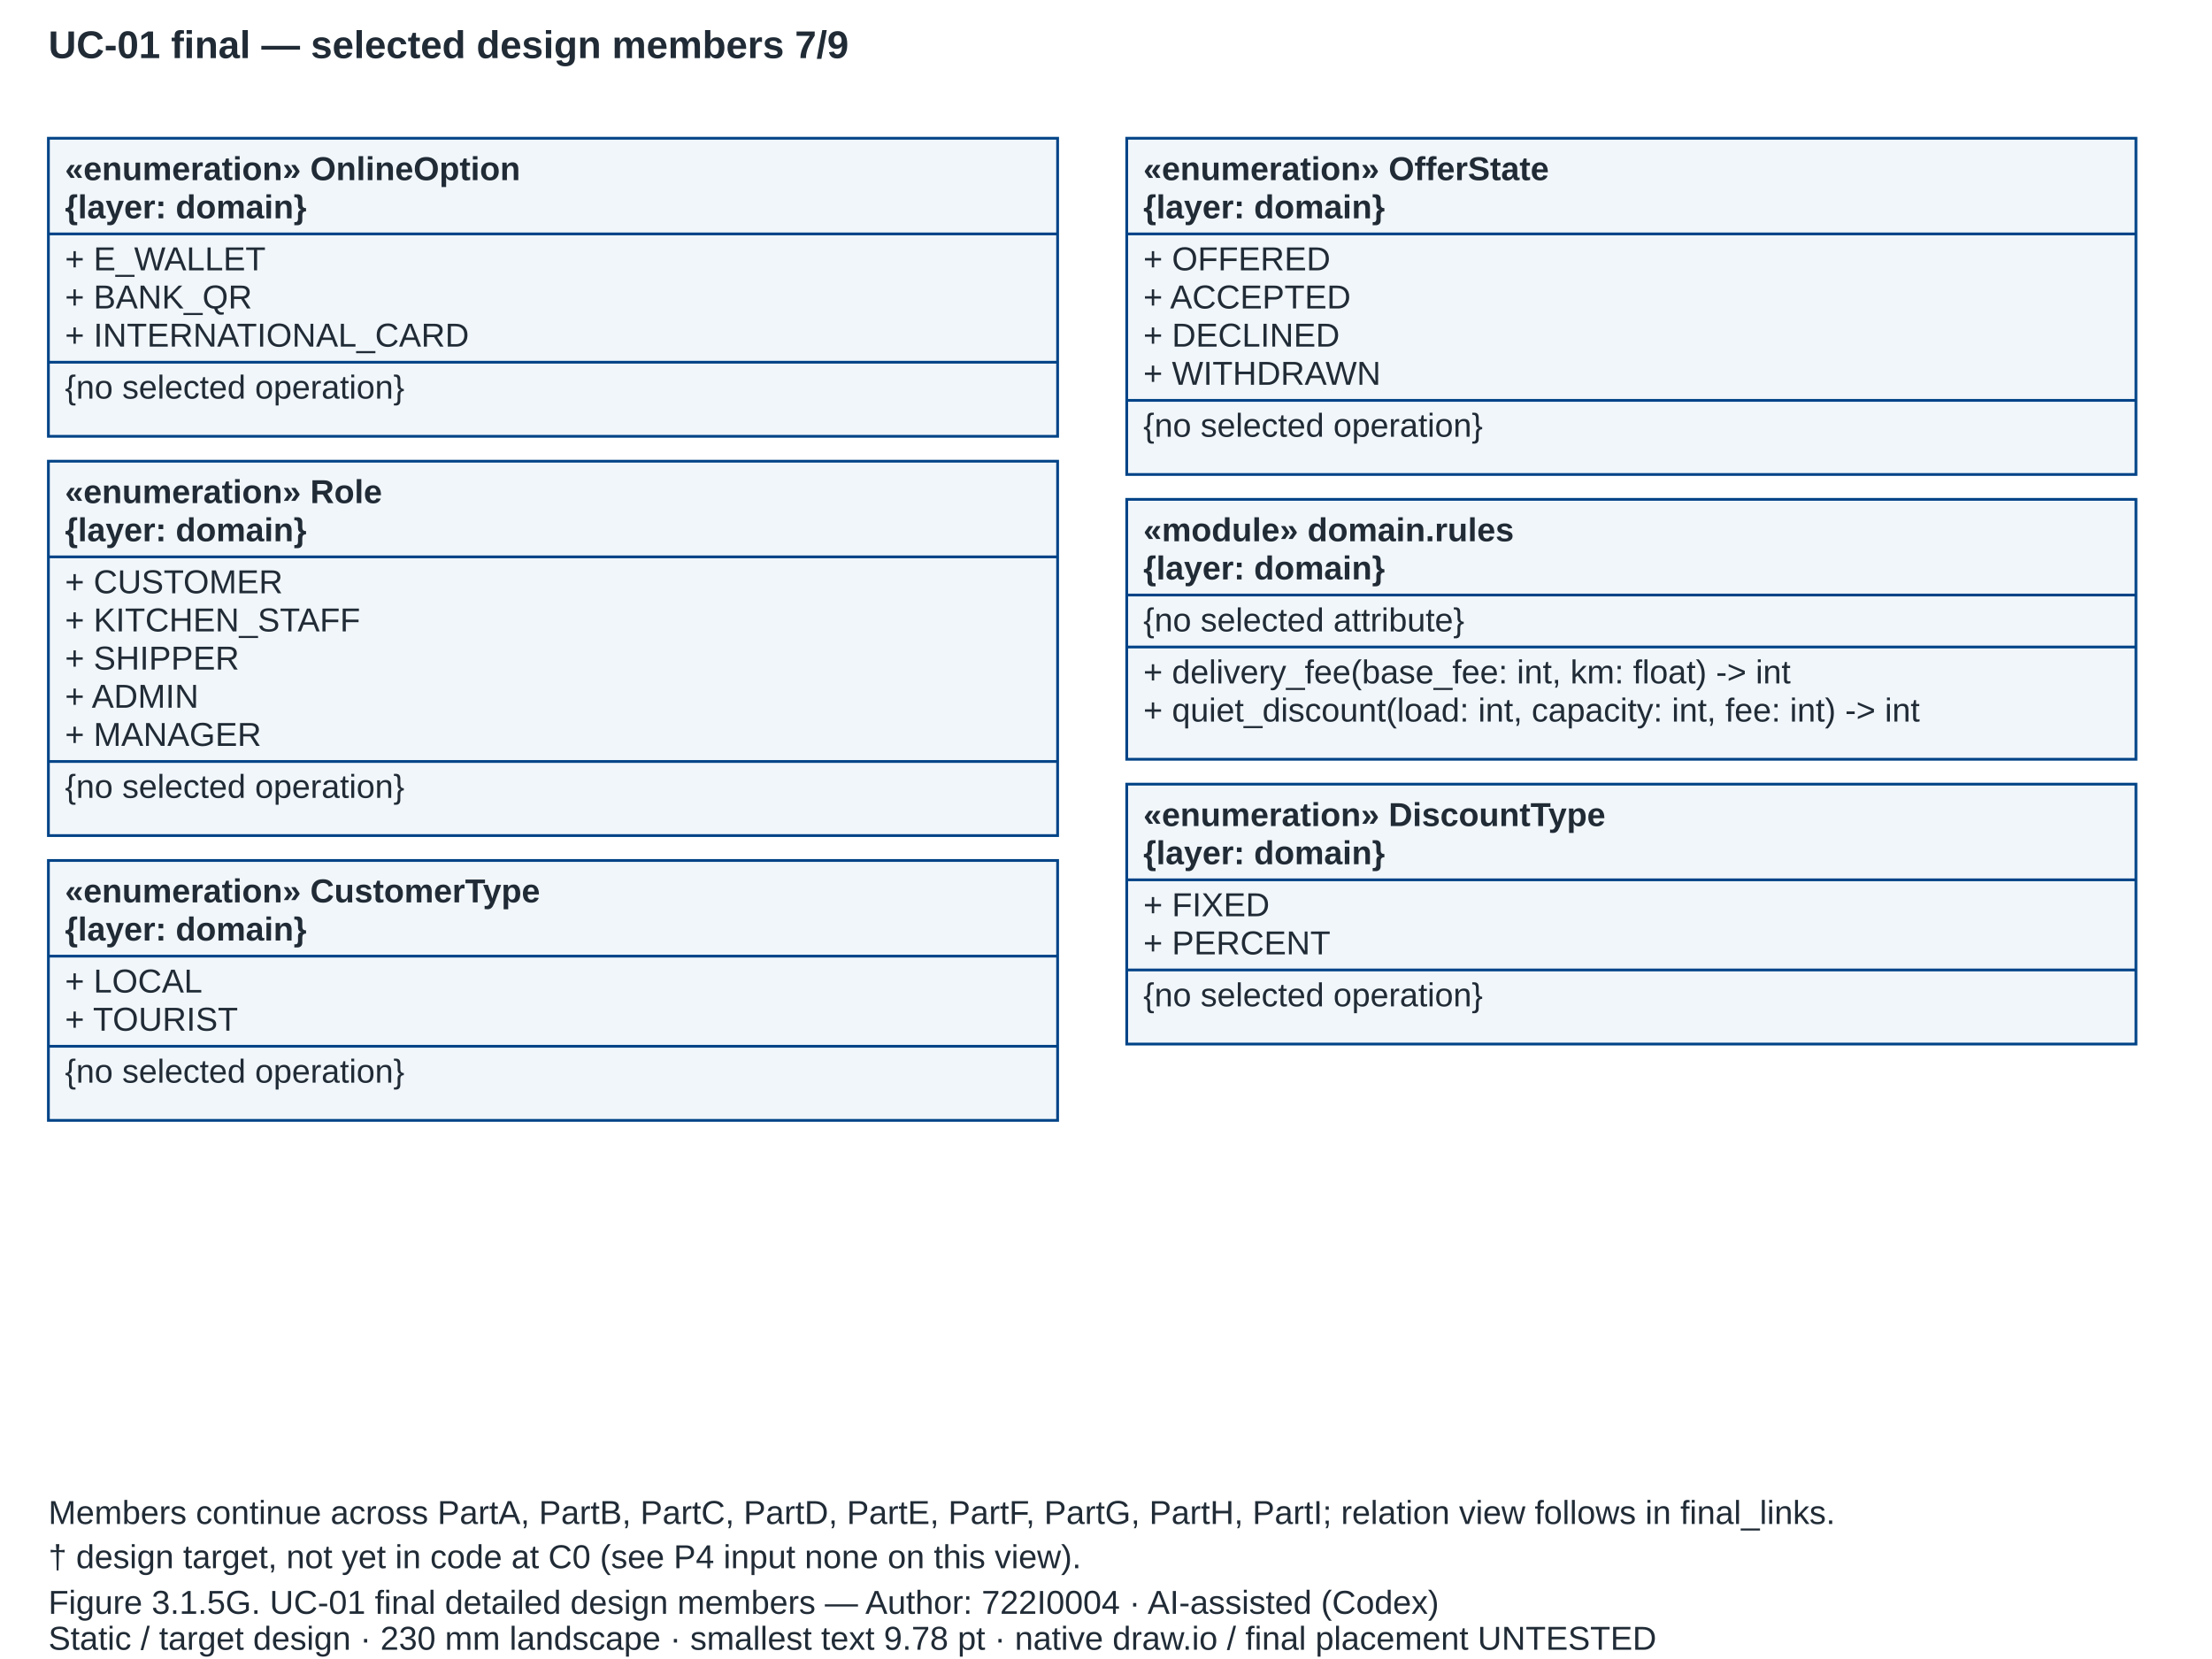
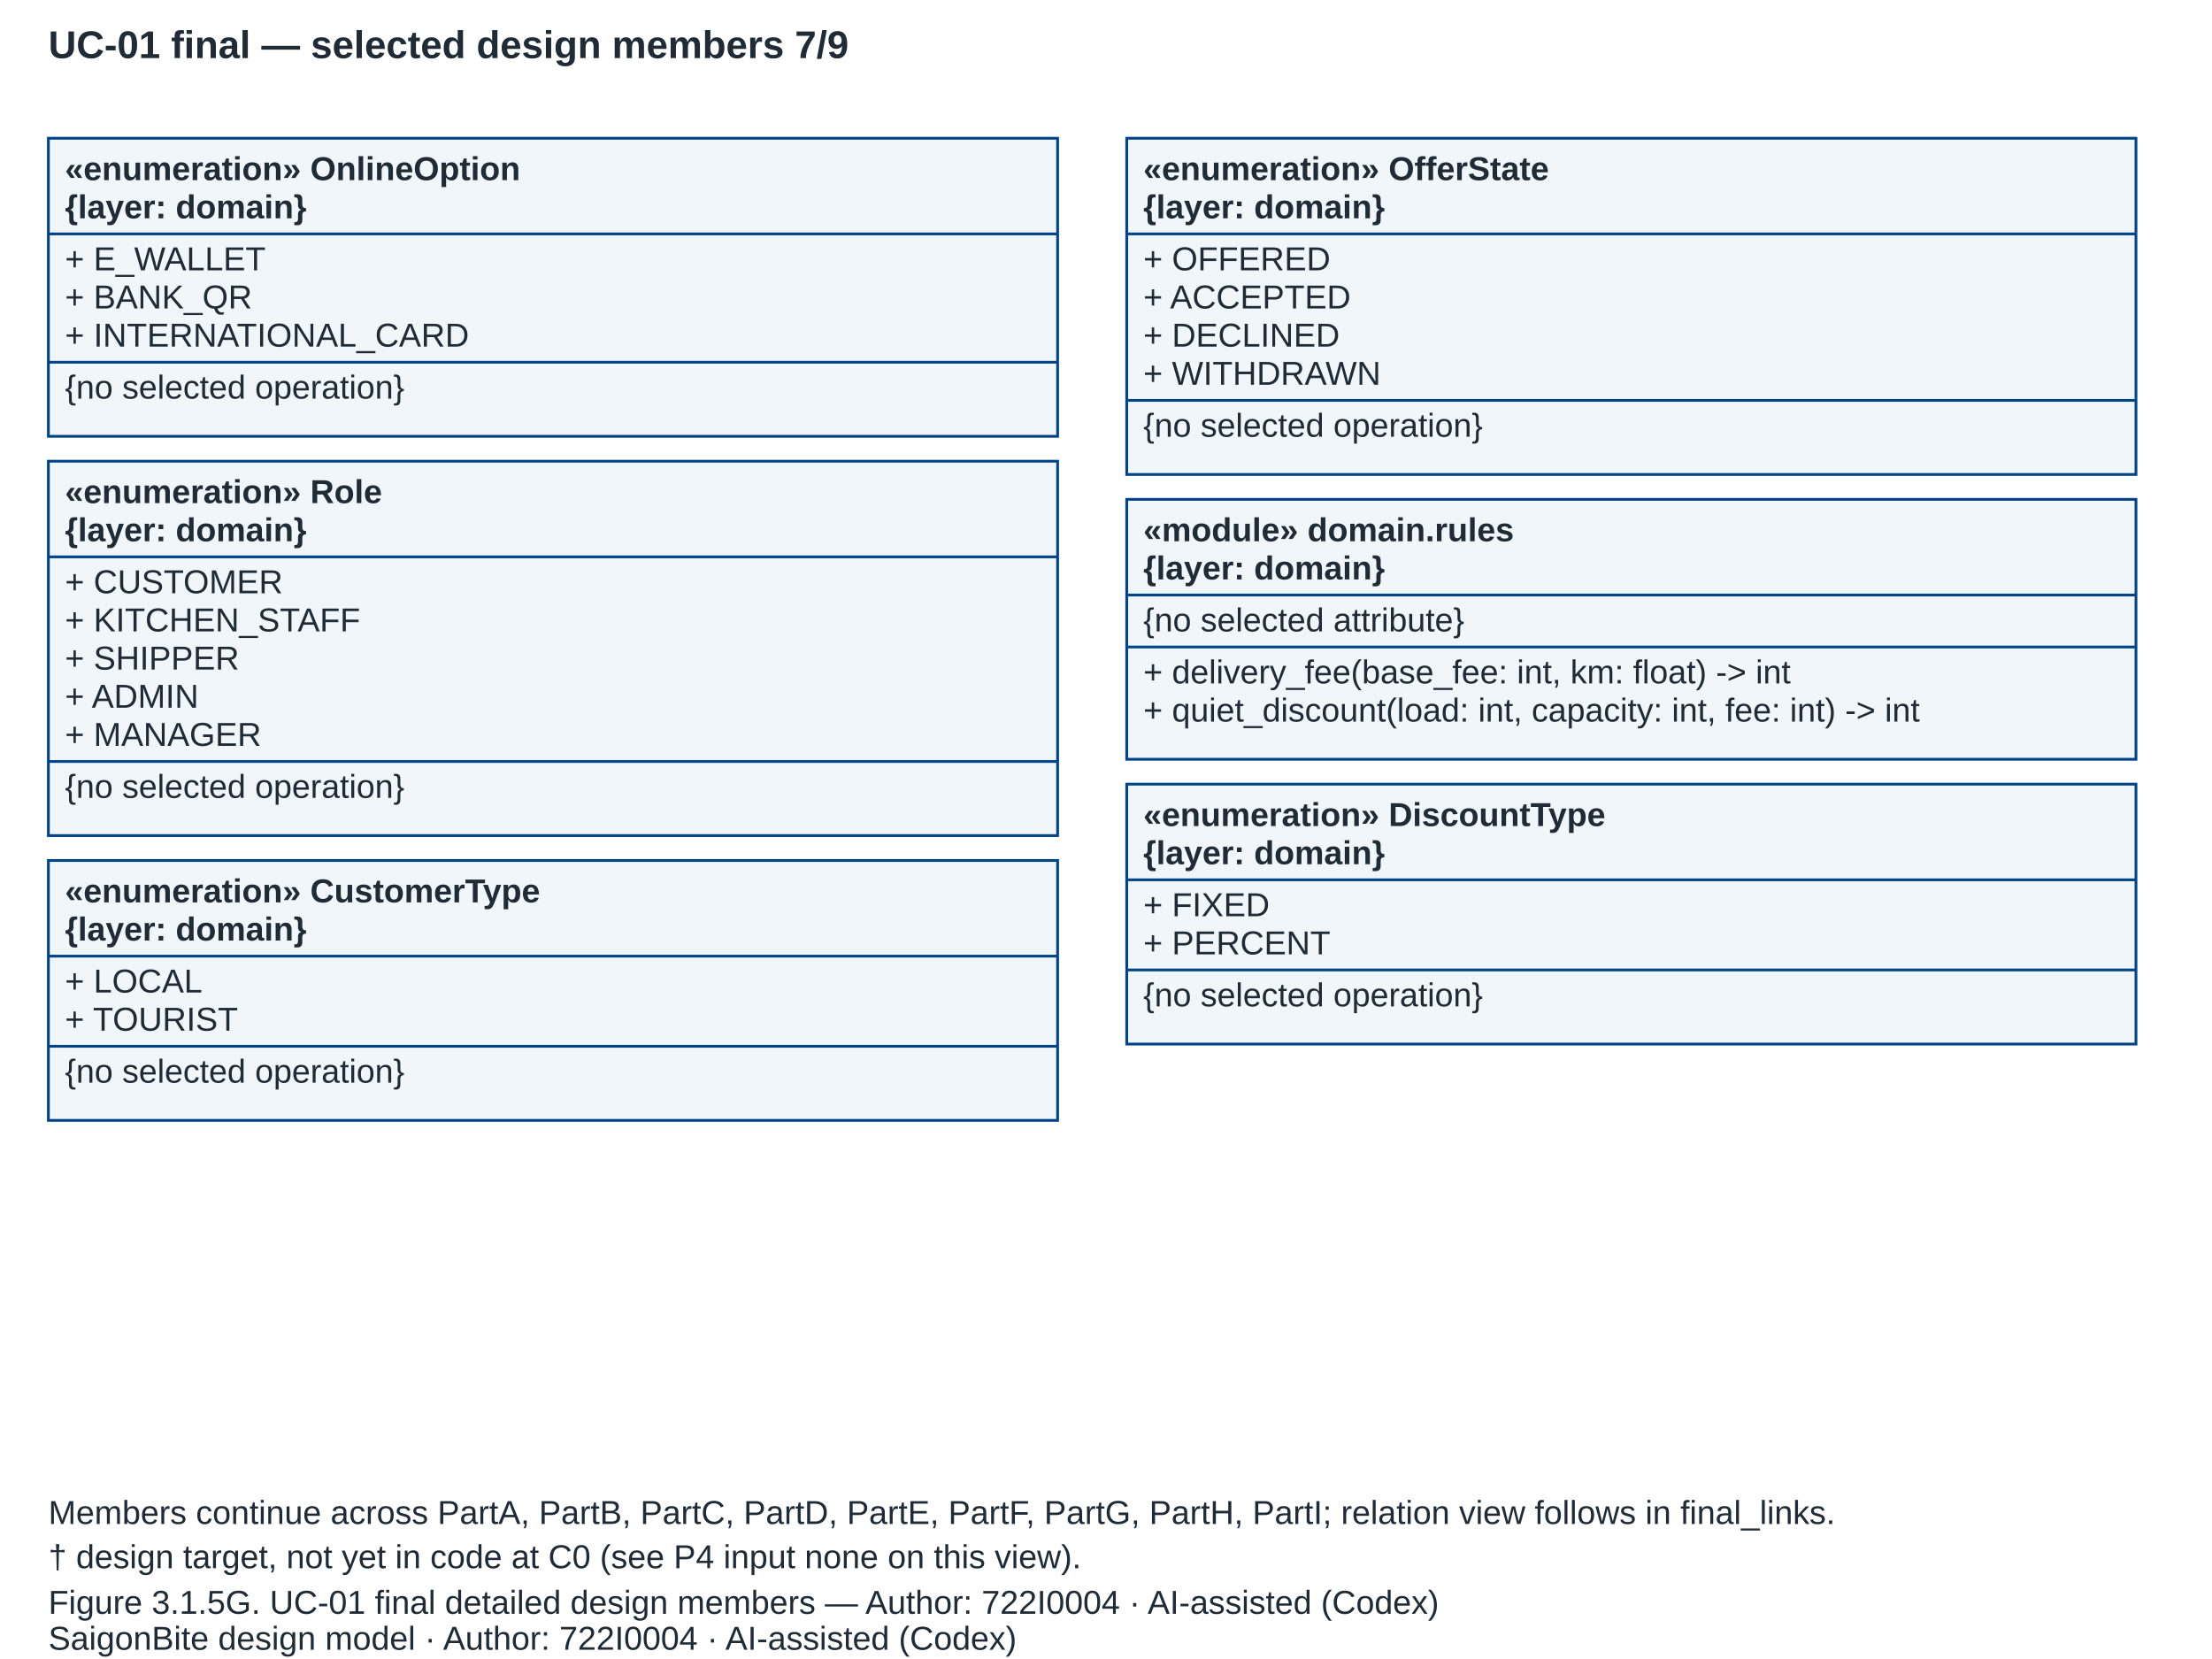
<svg xmlns="http://www.w3.org/2000/svg" width="1600" height="1200" viewBox="0 0 1600 1200">
  <rect width="100%" height="100%" fill="white" />
  <text x="35" y="42.04" font-family="Arial" font-size="28" font-weight="bold" fill="#202B36">UC-01 final — selected design members 7/9</text>
  <rect x="35" y="100" width="730" height="215.6" fill="#F1F6FA" stroke="#004387" stroke-width="2" />
  <text x="47" y="130.32" font-family="Arial" font-size="24" font-weight="bold" fill="#202B36">«enumeration» OnlineOption</text>
  <text x="47" y="157.92" font-family="Arial" font-size="24" font-weight="bold" fill="#202B36">{layer: domain}</text>
  <polyline points="35,169.2 765,169.2" fill="none" stroke="#004387" stroke-width="2" />
  <text x="47" y="195.52" font-family="Arial" font-size="24" font-weight="normal" fill="#202B36">+ E_WALLET</text>
  <text x="47" y="223.12" font-family="Arial" font-size="24" font-weight="normal" fill="#202B36">+ BANK_QR</text>
  <text x="47" y="250.72" font-family="Arial" font-size="24" font-weight="normal" fill="#202B36">+ INTERNATIONAL_CARD</text>
  <polyline points="35,262.0 765,262.0" fill="none" stroke="#004387" stroke-width="2" />
  <text x="47" y="288.32" font-family="Arial" font-size="24" font-weight="normal" fill="#202B36">{no selected operation}</text>
  <rect x="815" y="100" width="730" height="243.2" fill="#F1F6FA" stroke="#004387" stroke-width="2" />
  <text x="827" y="130.32" font-family="Arial" font-size="24" font-weight="bold" fill="#202B36">«enumeration» OfferState</text>
  <text x="827" y="157.92" font-family="Arial" font-size="24" font-weight="bold" fill="#202B36">{layer: domain}</text>
  <polyline points="815,169.2 1545,169.2" fill="none" stroke="#004387" stroke-width="2" />
  <text x="827" y="195.52" font-family="Arial" font-size="24" font-weight="normal" fill="#202B36">+ OFFERED</text>
  <text x="827" y="223.12" font-family="Arial" font-size="24" font-weight="normal" fill="#202B36">+ ACCEPTED</text>
  <text x="827" y="250.72" font-family="Arial" font-size="24" font-weight="normal" fill="#202B36">+ DECLINED</text>
  <text x="827" y="278.32" font-family="Arial" font-size="24" font-weight="normal" fill="#202B36">+ WITHDRAWN</text>
  <polyline points="815,289.6 1545,289.6" fill="none" stroke="#004387" stroke-width="2" />
  <text x="827" y="315.92" font-family="Arial" font-size="24" font-weight="normal" fill="#202B36">{no selected operation}</text>
  <rect x="35" y="333.6" width="730" height="270.8" fill="#F1F6FA" stroke="#004387" stroke-width="2" />
  <text x="47" y="363.92" font-family="Arial" font-size="24" font-weight="bold" fill="#202B36">«enumeration» Role</text>
  <text x="47" y="391.52" font-family="Arial" font-size="24" font-weight="bold" fill="#202B36">{layer: domain}</text>
  <polyline points="35,402.8 765,402.8" fill="none" stroke="#004387" stroke-width="2" />
  <text x="47" y="429.12" font-family="Arial" font-size="24" font-weight="normal" fill="#202B36">+ CUSTOMER</text>
  <text x="47" y="456.72" font-family="Arial" font-size="24" font-weight="normal" fill="#202B36">+ KITCHEN_STAFF</text>
  <text x="47" y="484.32" font-family="Arial" font-size="24" font-weight="normal" fill="#202B36">+ SHIPPER</text>
  <text x="47" y="511.92" font-family="Arial" font-size="24" font-weight="normal" fill="#202B36">+ ADMIN</text>
  <text x="47" y="539.52" font-family="Arial" font-size="24" font-weight="normal" fill="#202B36">+ MANAGER</text>
  <polyline points="35,550.8 765,550.8" fill="none" stroke="#004387" stroke-width="2" />
  <text x="47" y="577.12" font-family="Arial" font-size="24" font-weight="normal" fill="#202B36">{no selected operation}</text>
  <rect x="815" y="361.2" width="730" height="188.0" fill="#F1F6FA" stroke="#004387" stroke-width="2" />
  <text x="827" y="391.52" font-family="Arial" font-size="24" font-weight="bold" fill="#202B36">«module» domain.rules</text>
  <text x="827" y="419.12" font-family="Arial" font-size="24" font-weight="bold" fill="#202B36">{layer: domain}</text>
  <polyline points="815,430.4 1545,430.4" fill="none" stroke="#004387" stroke-width="2" />
  <text x="827" y="456.72" font-family="Arial" font-size="24" font-weight="normal" fill="#202B36">{no selected attribute}</text>
  <polyline points="815,468.0 1545,468.0" fill="none" stroke="#004387" stroke-width="2" />
  <text x="827" y="494.32" font-family="Arial" font-size="24" font-weight="normal" fill="#202B36">+ delivery_fee(base_fee: int, km: float) -&gt; int</text>
  <text x="827" y="521.92" font-family="Arial" font-size="24" font-weight="normal" fill="#202B36">+ quiet_discount(load: int, capacity: int, fee: int) -&gt; int</text>
  <rect x="815" y="567.2" width="730" height="188.0" fill="#F1F6FA" stroke="#004387" stroke-width="2" />
  <text x="827" y="597.52" font-family="Arial" font-size="24" font-weight="bold" fill="#202B36">«enumeration» DiscountType</text>
  <text x="827" y="625.12" font-family="Arial" font-size="24" font-weight="bold" fill="#202B36">{layer: domain}</text>
  <polyline points="815,636.4 1545,636.4" fill="none" stroke="#004387" stroke-width="2" />
  <text x="827" y="662.72" font-family="Arial" font-size="24" font-weight="normal" fill="#202B36">+ FIXED</text>
  <text x="827" y="690.32" font-family="Arial" font-size="24" font-weight="normal" fill="#202B36">+ PERCENT</text>
  <polyline points="815,701.6 1545,701.6" fill="none" stroke="#004387" stroke-width="2" />
  <text x="827" y="727.92" font-family="Arial" font-size="24" font-weight="normal" fill="#202B36">{no selected operation}</text>
  <rect x="35" y="622.4" width="730" height="188.0" fill="#F1F6FA" stroke="#004387" stroke-width="2" />
  <text x="47" y="652.72" font-family="Arial" font-size="24" font-weight="bold" fill="#202B36">«enumeration» CustomerType</text>
  <text x="47" y="680.32" font-family="Arial" font-size="24" font-weight="bold" fill="#202B36">{layer: domain}</text>
  <polyline points="35,691.6 765,691.6" fill="none" stroke="#004387" stroke-width="2" />
  <text x="47" y="717.92" font-family="Arial" font-size="24" font-weight="normal" fill="#202B36">+ LOCAL</text>
  <text x="47" y="745.52" font-family="Arial" font-size="24" font-weight="normal" fill="#202B36">+ TOURIST</text>
  <polyline points="35,756.8 765,756.8" fill="none" stroke="#004387" stroke-width="2" />
  <text x="47" y="783.12" font-family="Arial" font-size="24" font-weight="normal" fill="#202B36">{no selected operation}</text>
  <text x="35" y="1102.32" font-family="Arial" font-size="24" font-weight="normal" fill="#202B36">Members continue across PartA, PartB, PartC, PartD, PartE, PartF, PartG, PartH, PartI; relation view follows in final_links.</text>
  <text x="35" y="1134.32" font-family="Arial" font-size="24" font-weight="normal" fill="#202B36">† design target, not yet in code at C0 (see P4 input none on this view).</text>
  <text x="35" y="1167.32" font-family="Arial" font-size="24" font-weight="normal" fill="#202B36">Figure 3.1.5G. UC-01 final detailed design members — Author: 722I0004 · AI-assisted (Codex)</text>
-   <text x="35" y="1193.32" font-family="Arial" font-size="24" font-weight="normal" fill="#202B36">Static / target design · 230 mm landscape · smallest text 9.78 pt · native draw.io / final placement UNTESTED</text>
+   <text x="35" y="1193.32" font-family="Arial" font-size="24" font-weight="normal" fill="#202B36">SaigonBite design model · Author: 722I0004 · AI-assisted (Codex)</text>
</svg>
